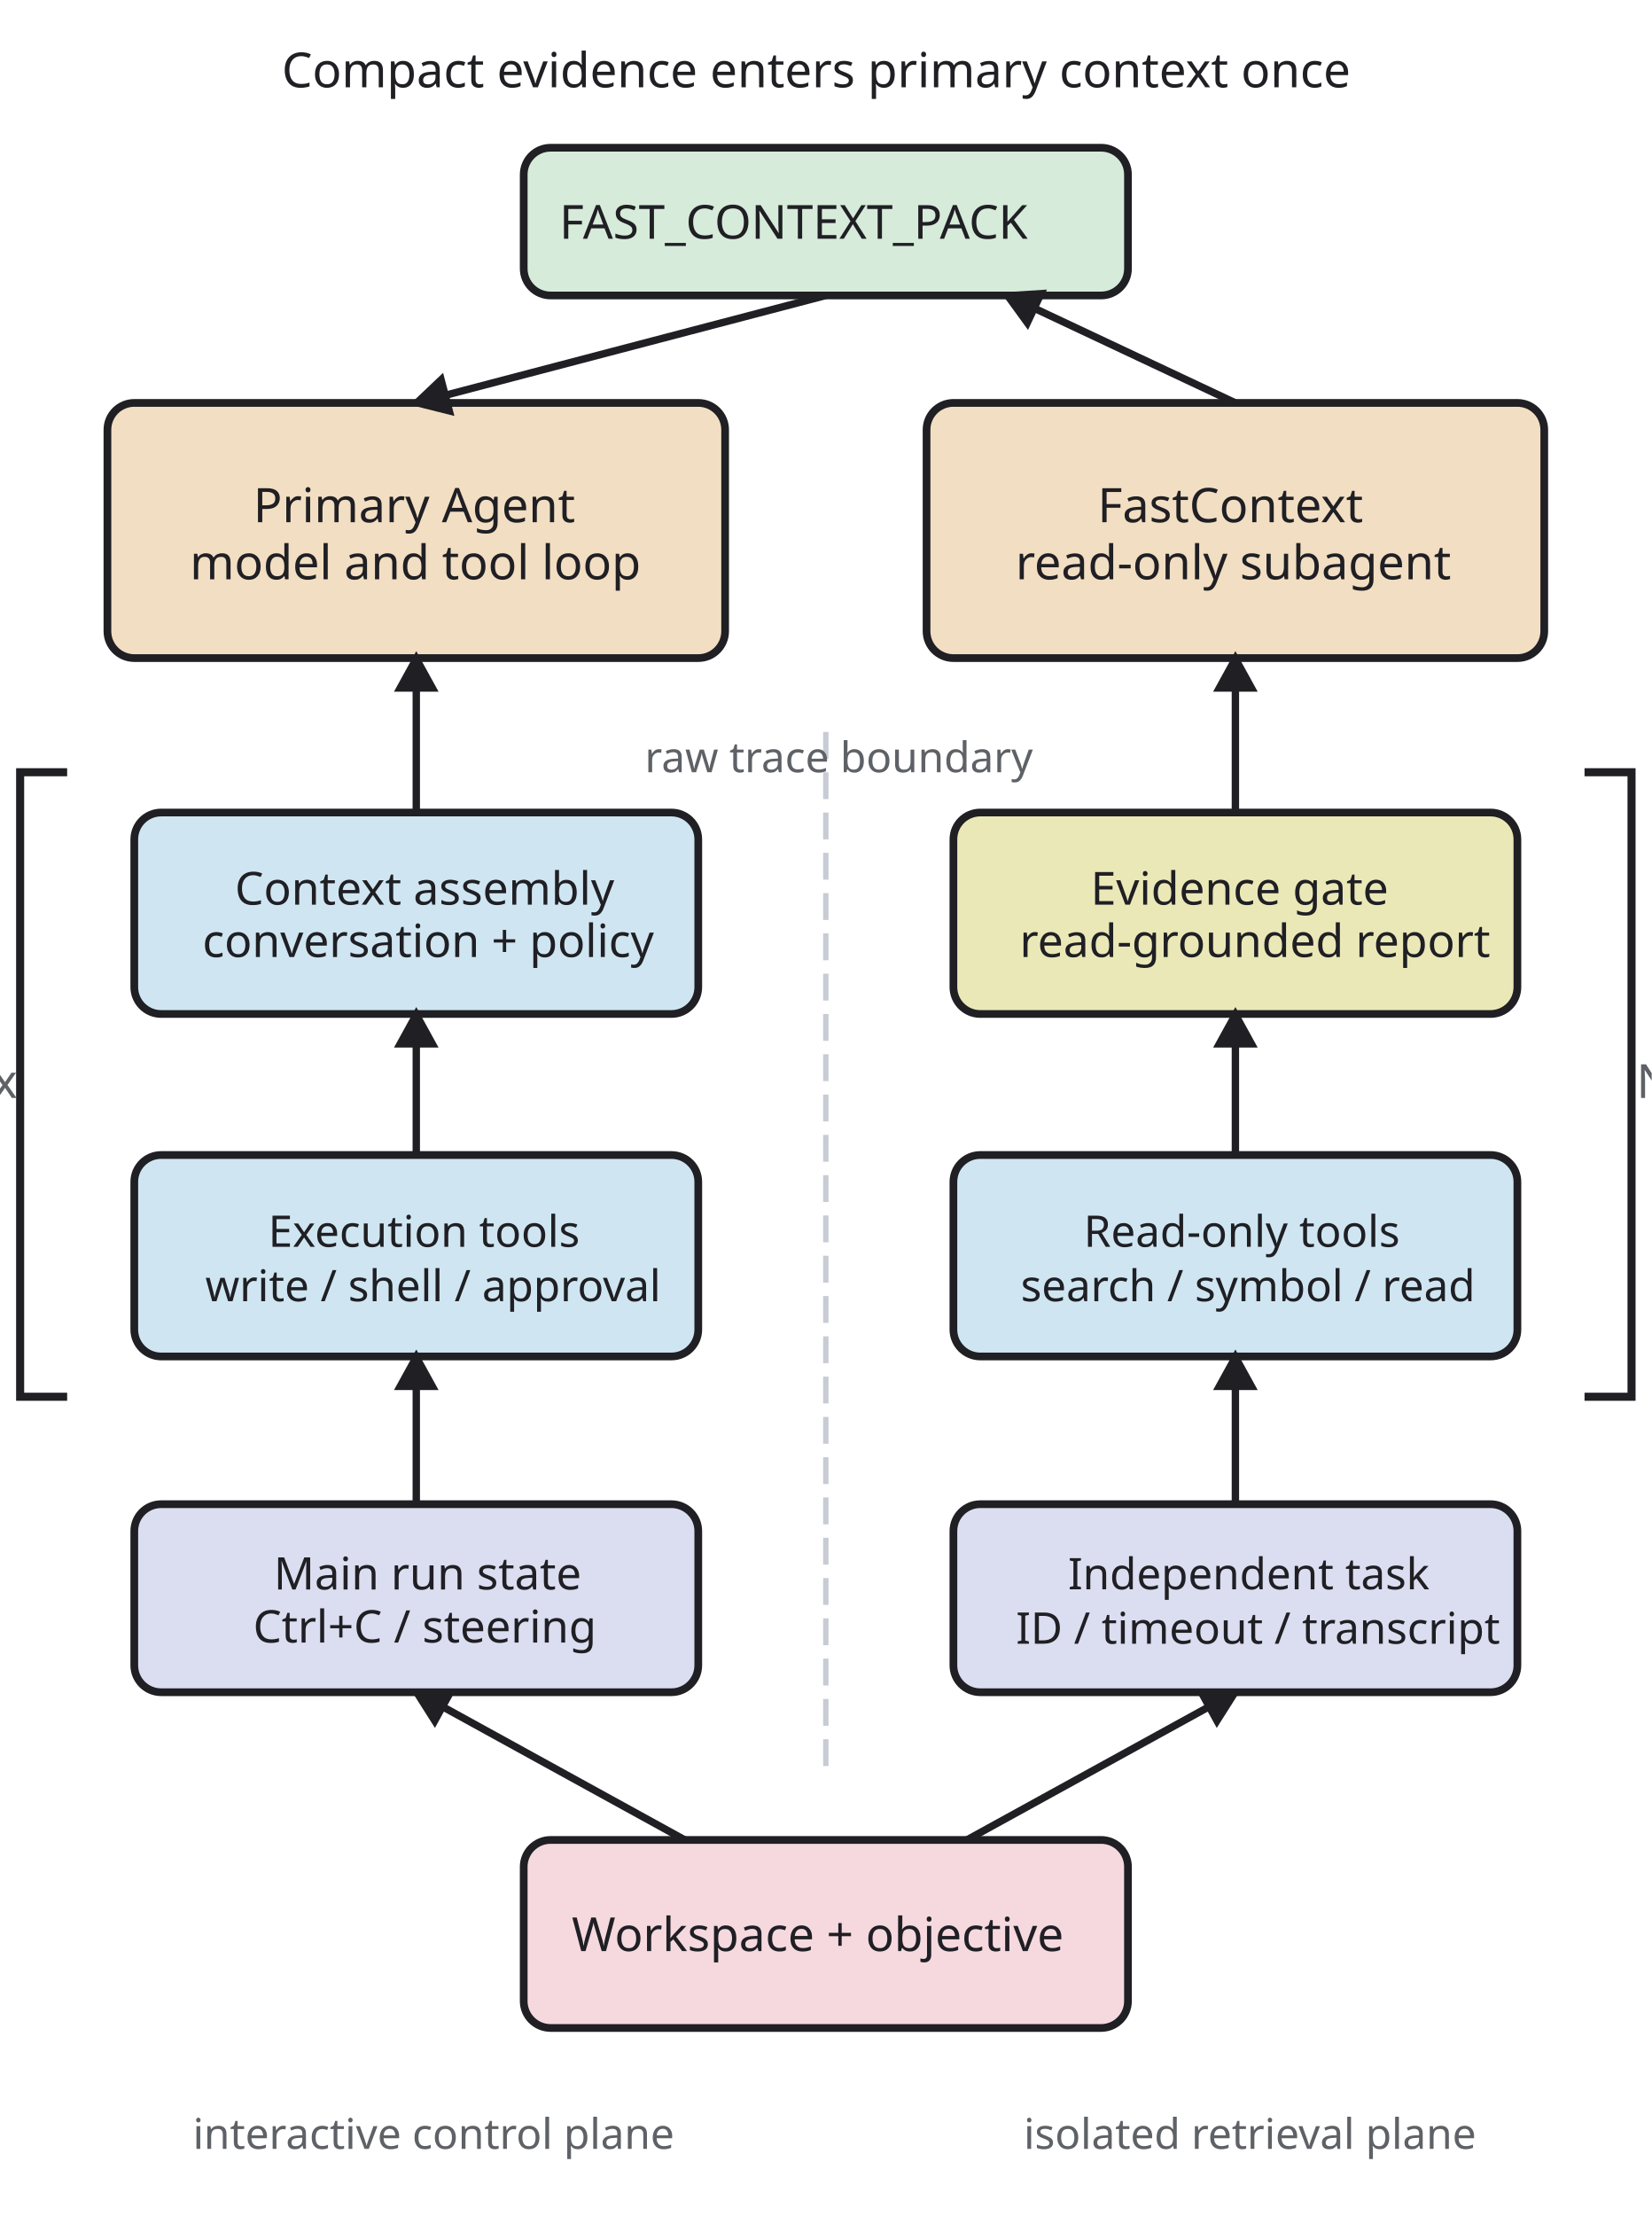
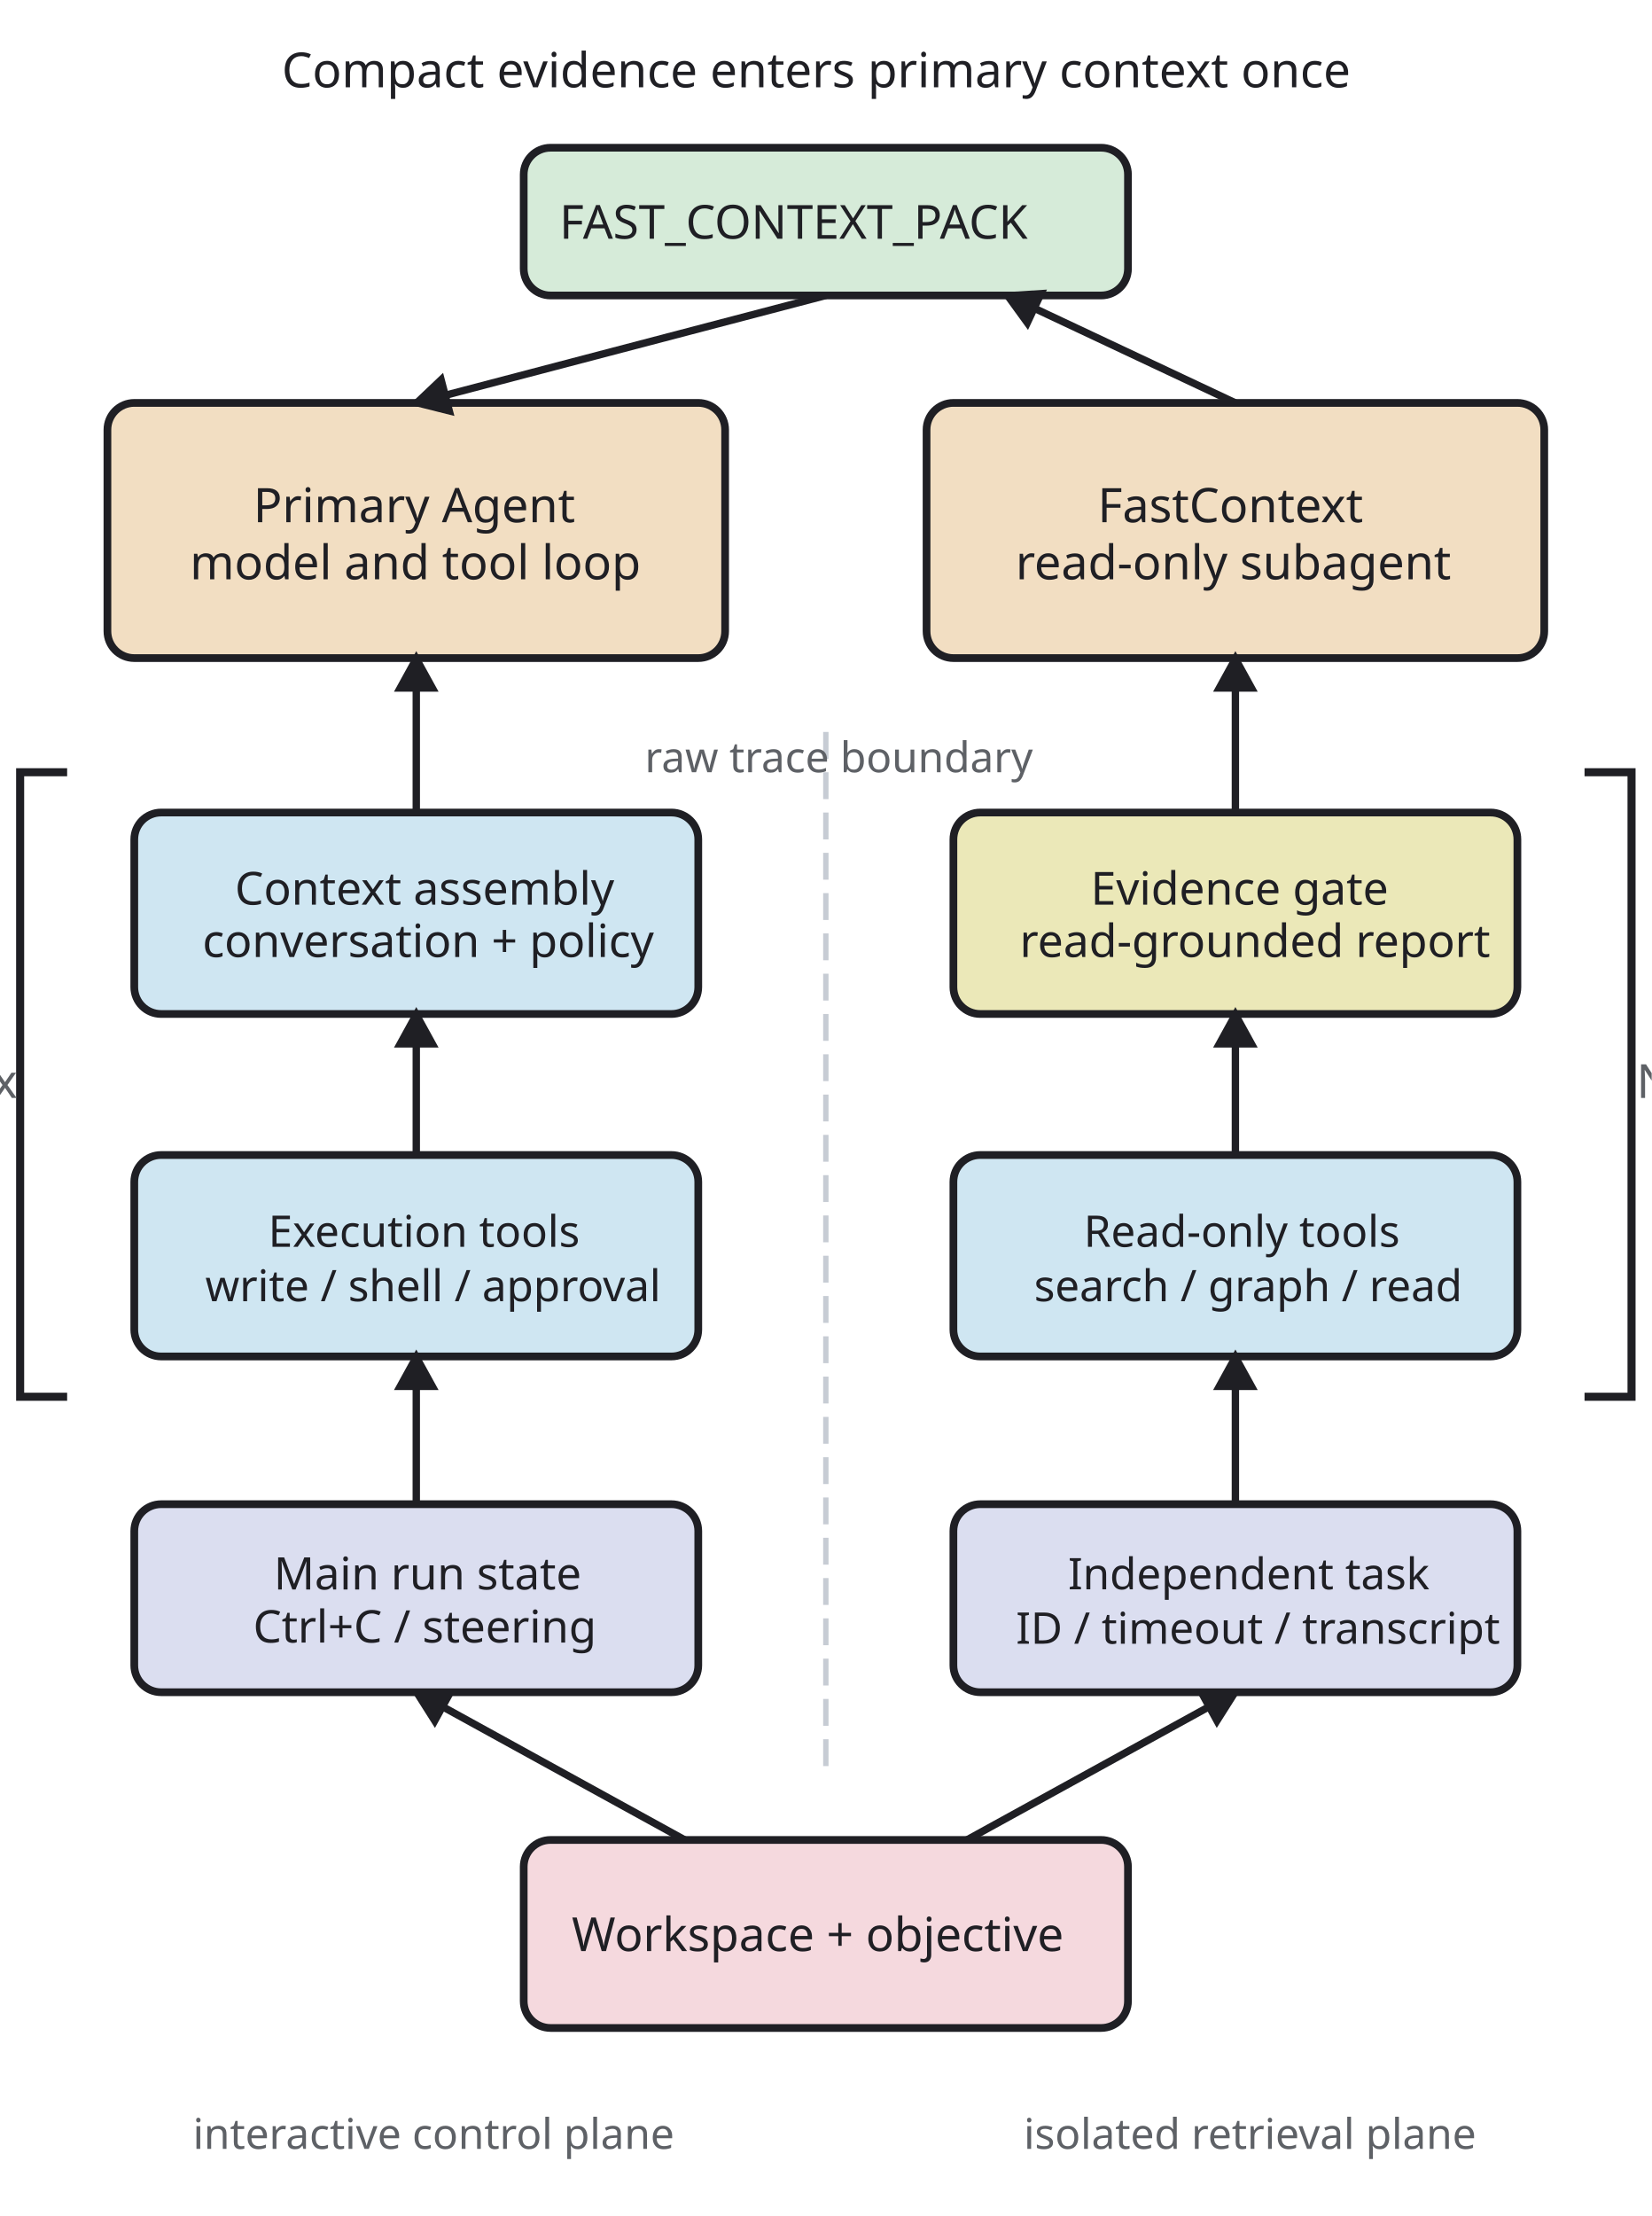
<svg xmlns="http://www.w3.org/2000/svg" width="246" height="330" preserveAspectRatio="xMinYMin meet" viewBox="0 0 246 330" version="1.0" fill-rule="evenodd">
  <clipPath id="clip">
    <rect x="0" y="0" width="246" height="330" />
  </clipPath>
  <g id="group" transform="scale(1,-1) translate(0,-330)" style="clip-path: url(#clip)">
    <g transform="">
      <text x="41.972" y="317" style="font-family: ArialEmbedded-Bold; font-size: 7.2px;fill: rgb(12%,12%,14%); stroke:none;" transform="translate(0,634) scale(1,-1)">Compact evidence enters primary context once</text>
      <rect x="78" y="286" width="90" height="22" rx="4" ry="4" style="stroke: rgb(12%,12%,14%); stroke-linecap: butt; stroke-width: 1.15; fill: rgb(84%,92%,85%); fill-rule: evenodd;" />
      <text x="83.329" y="294.55" style="font-family: ArialEmbedded-Bold; font-size: 7.0px;fill: rgb(12%,12%,14%); stroke:none;" transform="translate(0,589) scale(1,-1)">FAST_CONTEXT_PACK</text>
      <rect x="16" y="232" width="92" height="38" rx="4" ry="4" style="stroke: rgb(12%,12%,14%); stroke-linecap: butt; stroke-width: 1.15; fill: rgb(95%,87%,76%); fill-rule: evenodd;" />
      <text x="37.734" y="252.765" style="font-family: ArialEmbedded-Bold; font-size: 7.1px;fill: rgb(12%,12%,14%); stroke:none;" transform="translate(0,505) scale(1,-1)">Primary Agent</text>
      <text x="28.278" y="244.265" style="font-family: ArialEmbedded-Bold; font-size: 7.1px;fill: rgb(12%,12%,14%); stroke:none;" transform="translate(0,488) scale(1,-1)">model and tool loop</text>
      <rect x="138" y="232" width="92" height="38" rx="4" ry="4" style="stroke: rgb(12%,12%,14%); stroke-linecap: butt; stroke-width: 1.15; fill: rgb(95%,87%,76%); fill-rule: evenodd;" />
      <text x="163.487" y="252.765" style="font-family: ArialEmbedded-Bold; font-size: 7.1px;fill: rgb(12%,12%,14%); stroke:none;" transform="translate(0,505) scale(1,-1)">FastContext</text>
      <text x="151.256" y="244.265" style="font-family: ArialEmbedded-Bold; font-size: 7.1px;fill: rgb(12%,12%,14%); stroke:none;" transform="translate(0,488) scale(1,-1)">read-only subagent</text>
      <path d="M 184,270 L 150,286 Z" style="stroke: rgb(12%,12%,14%); stroke-linecap: butt; stroke-width: 1.1;" />
      <polygon points="150 286, 153.018 281.844, 155.125 286.323" style="stroke: rgb(12%,12%,14%); stroke-linecap: butt; stroke-width: 1; fill: rgb(12%,12%,14%); fill-rule: evenodd;" />
      <path d="M 123,286 L 62,270 Z" style="stroke: rgb(12%,12%,14%); stroke-linecap: butt; stroke-width: 1.1;" />
      <polygon points="62 270, 66.981 268.748, 65.725 273.536" style="stroke: rgb(12%,12%,14%); stroke-linecap: butt; stroke-width: 1; fill: rgb(12%,12%,14%); fill-rule: evenodd;" />
      <rect x="20" y="179" width="84" height="30" rx="4" ry="4" style="stroke: rgb(12%,12%,14%); stroke-linecap: butt; stroke-width: 1.15; fill: rgb(81%,90%,95%); fill-rule: evenodd;" />
      <text x="34.978" y="195.72" style="font-family: ArialEmbedded; font-size: 6.8px;fill: rgb(12%,12%,14%); stroke:none;" transform="translate(0,391) scale(1,-1)">Context assembly</text>
      <text x="30.155" y="187.52" style="font-family: ArialEmbedded; font-size: 6.8px;fill: rgb(12%,12%,14%); stroke:none;" transform="translate(0,375) scale(1,-1)">conversation + policy</text>
      <rect x="142" y="179" width="84" height="30" rx="4" ry="4" style="stroke: rgb(12%,12%,14%); stroke-linecap: butt; stroke-width: 1.15; fill: rgb(92%,91%,72%); fill-rule: evenodd;" />
      <text x="162.451" y="195.72" style="font-family: ArialEmbedded; font-size: 6.8px;fill: rgb(12%,12%,14%); stroke:none;" transform="translate(0,391) scale(1,-1)">Evidence gate</text>
      <text x="151.868" y="187.52" style="font-family: ArialEmbedded; font-size: 6.8px;fill: rgb(12%,12%,14%); stroke:none;" transform="translate(0,375) scale(1,-1)">read-grounded report</text>
      <path d="M 62,209 L 62,232 Z" style="stroke: rgb(12%,12%,14%); stroke-linecap: butt; stroke-width: 1.1;" />
      <polygon points="62 232, 59.525 227.5, 64.475 227.5" style="stroke: rgb(12%,12%,14%); stroke-linecap: butt; stroke-width: 1; fill: rgb(12%,12%,14%); fill-rule: evenodd;" />
      <path d="M 184,209 L 184,232 Z" style="stroke: rgb(12%,12%,14%); stroke-linecap: butt; stroke-width: 1.1;" />
      <polygon points="184 232, 181.525 227.5, 186.475 227.5" style="stroke: rgb(12%,12%,14%); stroke-linecap: butt; stroke-width: 1; fill: rgb(12%,12%,14%); fill-rule: evenodd;" />
      <rect x="20" y="128" width="84" height="30" rx="4" ry="4" style="stroke: rgb(12%,12%,14%); stroke-linecap: butt; stroke-width: 1.15; fill: rgb(81%,90%,95%); fill-rule: evenodd;" />
      <text x="39.959" y="144.675" style="font-family: ArialEmbedded; font-size: 6.5px;fill: rgb(12%,12%,14%); stroke:none;" transform="translate(0,289) scale(1,-1)">Execution tools</text>
      <text x="30.57" y="136.775" style="font-family: ArialEmbedded; font-size: 6.5px;fill: rgb(12%,12%,14%); stroke:none;" transform="translate(0,273) scale(1,-1)">write / shell / approval</text>
      <rect x="142" y="128" width="84" height="30" rx="4" ry="4" style="stroke: rgb(12%,12%,14%); stroke-linecap: butt; stroke-width: 1.15; fill: rgb(81%,90%,95%); fill-rule: evenodd;" />
      <text x="161.418" y="144.675" style="font-family: ArialEmbedded; font-size: 6.5px;fill: rgb(12%,12%,14%); stroke:none;" transform="translate(0,289) scale(1,-1)">Read-only tools</text>
-       <text x="152.028" y="136.775" style="font-family: ArialEmbedded; font-size: 6.5px;fill: rgb(12%,12%,14%); stroke:none;" transform="translate(0,273) scale(1,-1)">search / symbol / read</text>
+       <text x="154.01" y="136.775" style="font-family: ArialEmbedded; font-size: 6.5px;fill: rgb(12%,12%,14%); stroke:none;" transform="translate(0,273) scale(1,-1)">search / graph / read</text>
      <path d="M 62,158 L 62,179 Z" style="stroke: rgb(12%,12%,14%); stroke-linecap: butt; stroke-width: 1.1;" />
      <polygon points="62 179, 59.525 174.5, 64.475 174.5" style="stroke: rgb(12%,12%,14%); stroke-linecap: butt; stroke-width: 1; fill: rgb(12%,12%,14%); fill-rule: evenodd;" />
      <path d="M 184,158 L 184,179 Z" style="stroke: rgb(12%,12%,14%); stroke-linecap: butt; stroke-width: 1.1;" />
      <polygon points="184 179, 181.525 174.5, 186.475 174.5" style="stroke: rgb(12%,12%,14%); stroke-linecap: butt; stroke-width: 1; fill: rgb(12%,12%,14%); fill-rule: evenodd;" />
      <rect x="20" y="78" width="84" height="28" rx="4" ry="4" style="stroke: rgb(12%,12%,14%); stroke-linecap: butt; stroke-width: 1.15; fill: rgb(86%,87%,94%); fill-rule: evenodd;" />
      <text x="40.773" y="93.705" style="font-family: ArialEmbedded; font-size: 6.7px;fill: rgb(12%,12%,14%); stroke:none;" transform="translate(0,187) scale(1,-1)">Main run state</text>
      <text x="37.704" y="85.605" style="font-family: ArialEmbedded; font-size: 6.7px;fill: rgb(12%,12%,14%); stroke:none;" transform="translate(0,171) scale(1,-1)">Ctrl+C / steering</text>
      <rect x="142" y="78" width="84" height="28" rx="4" ry="4" style="stroke: rgb(12%,12%,14%); stroke-linecap: butt; stroke-width: 1.15; fill: rgb(86%,87%,94%); fill-rule: evenodd;" />
      <text x="159.063" y="93.675" style="font-family: ArialEmbedded; font-size: 6.5px;fill: rgb(12%,12%,14%); stroke:none;" transform="translate(0,187) scale(1,-1)">Independent task</text>
      <text x="151.31" y="85.775" style="font-family: ArialEmbedded; font-size: 6.5px;fill: rgb(12%,12%,14%); stroke:none;" transform="translate(0,171) scale(1,-1)">ID / timeout / transcript</text>
      <path d="M 62,106 L 62,128 Z" style="stroke: rgb(12%,12%,14%); stroke-linecap: butt; stroke-width: 1.1;" />
      <polygon points="62 128, 59.525 123.5, 64.475 123.5" style="stroke: rgb(12%,12%,14%); stroke-linecap: butt; stroke-width: 1; fill: rgb(12%,12%,14%); fill-rule: evenodd;" />
      <path d="M 184,106 L 184,128 Z" style="stroke: rgb(12%,12%,14%); stroke-linecap: butt; stroke-width: 1.1;" />
      <polygon points="184 128, 181.525 123.5, 186.475 123.5" style="stroke: rgb(12%,12%,14%); stroke-linecap: butt; stroke-width: 1; fill: rgb(12%,12%,14%); fill-rule: evenodd;" />
      <rect x="78" y="28" width="90" height="28" rx="4" ry="4" style="stroke: rgb(12%,12%,14%); stroke-linecap: butt; stroke-width: 1.15; fill: rgb(96%,85%,87%); fill-rule: evenodd;" />
      <text x="85.165" y="39.55" style="font-family: ArialEmbedded-Bold; font-size: 7.0px;fill: rgb(12%,12%,14%); stroke:none;" transform="translate(0,79) scale(1,-1)">Workspace + objective</text>
      <path d="M 102,56 L 62,78 Z" style="stroke: rgb(12%,12%,14%); stroke-linecap: butt; stroke-width: 1.1;" />
      <polygon points="62 78, 64.75 73.663, 67.136 78" style="stroke: rgb(12%,12%,14%); stroke-linecap: butt; stroke-width: 1; fill: rgb(12%,12%,14%); fill-rule: evenodd;" />
      <path d="M 144,56 L 184,78 Z" style="stroke: rgb(12%,12%,14%); stroke-linecap: butt; stroke-width: 1.1;" />
      <polygon points="184 78, 178.864 78, 181.25 73.663" style="stroke: rgb(12%,12%,14%); stroke-linecap: butt; stroke-width: 1; fill: rgb(12%,12%,14%); fill-rule: evenodd;" />
      <path d="M 123,67 L 123,222 Z" style="stroke: rgb(78%,80%,83%); stroke-linecap: butt; stroke-width: 0.8; stroke-dasharray: 3, 3;" />
      <text x="96.036" y="215" style="font-family: ArialEmbedded; font-size: 6.3px;fill: rgb(37%,38%,40%); stroke:none;" transform="translate(0,430) scale(1,-1)">raw trace boundary</text>
      <path d="M 10 122 L 3 122 L 3 215 L 10 215 " style="stroke: rgb(12%,12%,14%); stroke-linecap: butt; stroke-width: 1.2; fill: none; fill-rule: evenodd;" />
      <text x="-8.25" y="166.5" style="font-family: ArialEmbedded; font-size: 7px;fill: rgb(37%,38%,40%); stroke:none;" transform="translate(0,333) scale(1,-1)">N x</text>
      <path d="M 236 122 L 243 122 L 243 215 L 236 215 " style="stroke: rgb(12%,12%,14%); stroke-linecap: butt; stroke-width: 1.2; fill: none; fill-rule: evenodd;" />
      <text x="243.75" y="166.5" style="font-family: ArialEmbedded; font-size: 7px;fill: rgb(37%,38%,40%); stroke:none;" transform="translate(0,333) scale(1,-1)">N x</text>
      <text x="28.731" y="10" style="font-family: ArialEmbedded; font-size: 6.3px;fill: rgb(37%,38%,40%); stroke:none;" transform="translate(0,20) scale(1,-1)">interactive control plane</text>
      <text x="152.482" y="10" style="font-family: ArialEmbedded; font-size: 6.3px;fill: rgb(37%,38%,40%); stroke:none;" transform="translate(0,20) scale(1,-1)">isolated retrieval plane</text>
    </g>
  </g>
</svg>
